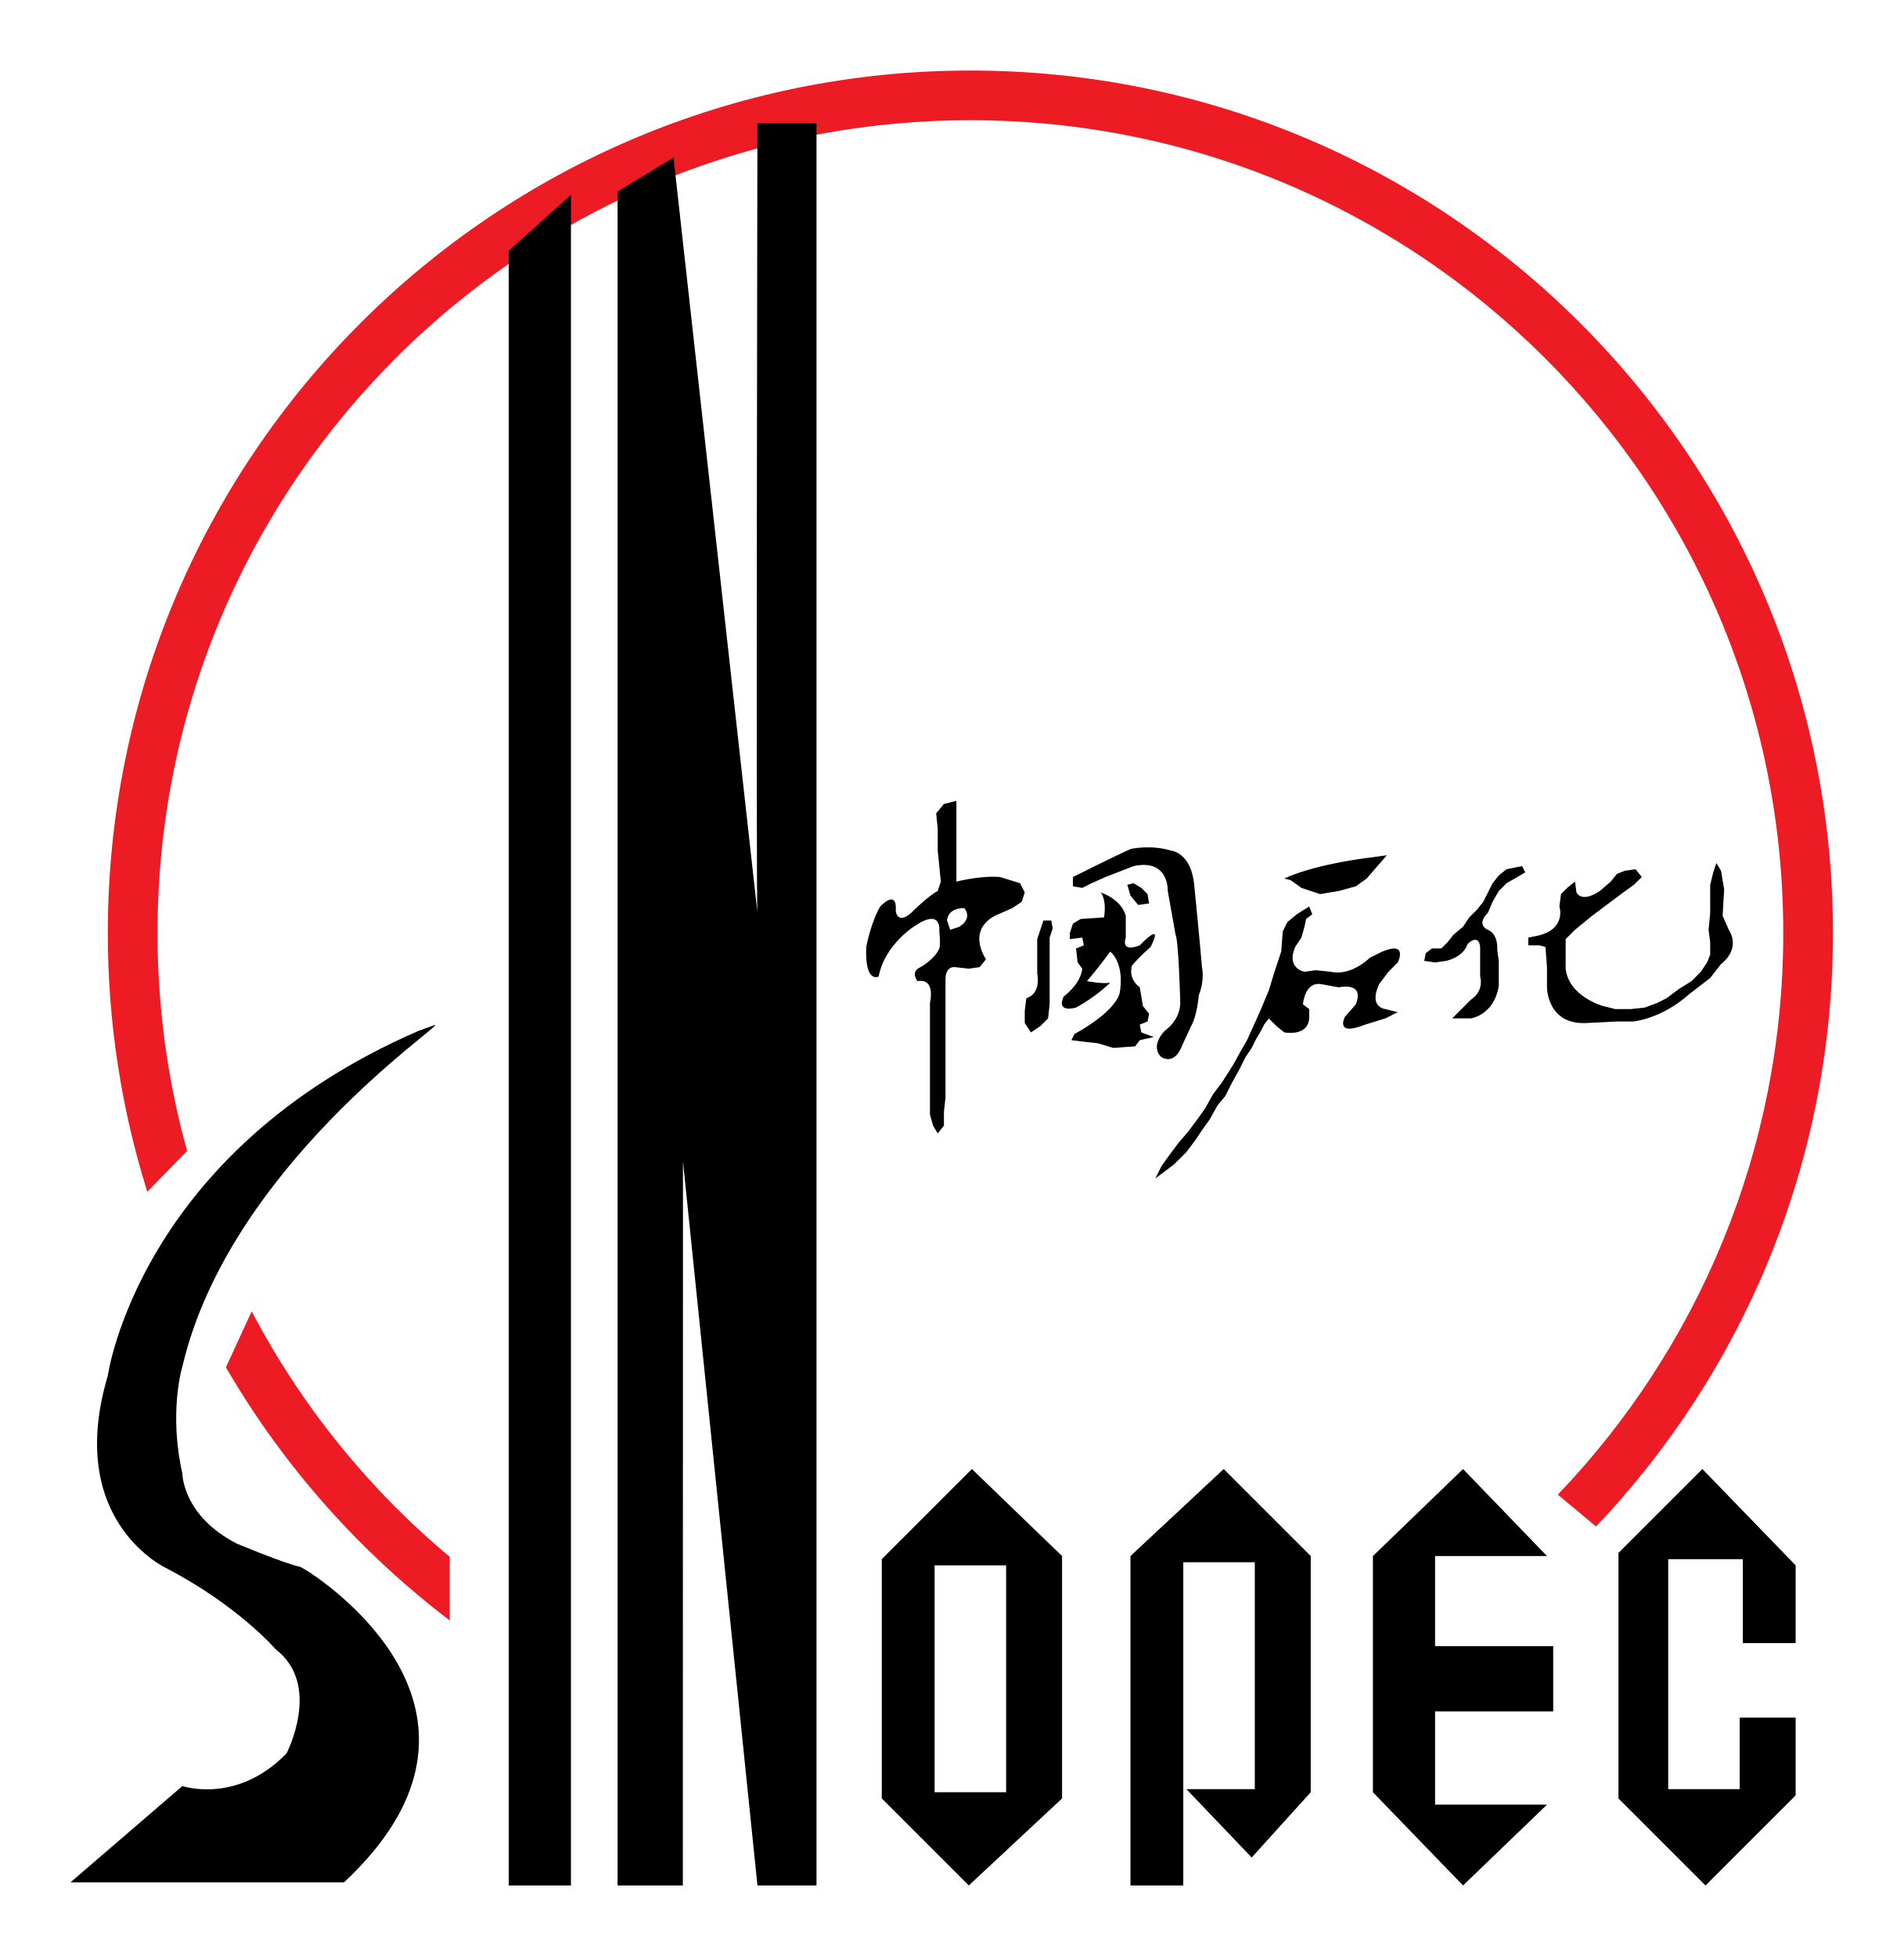
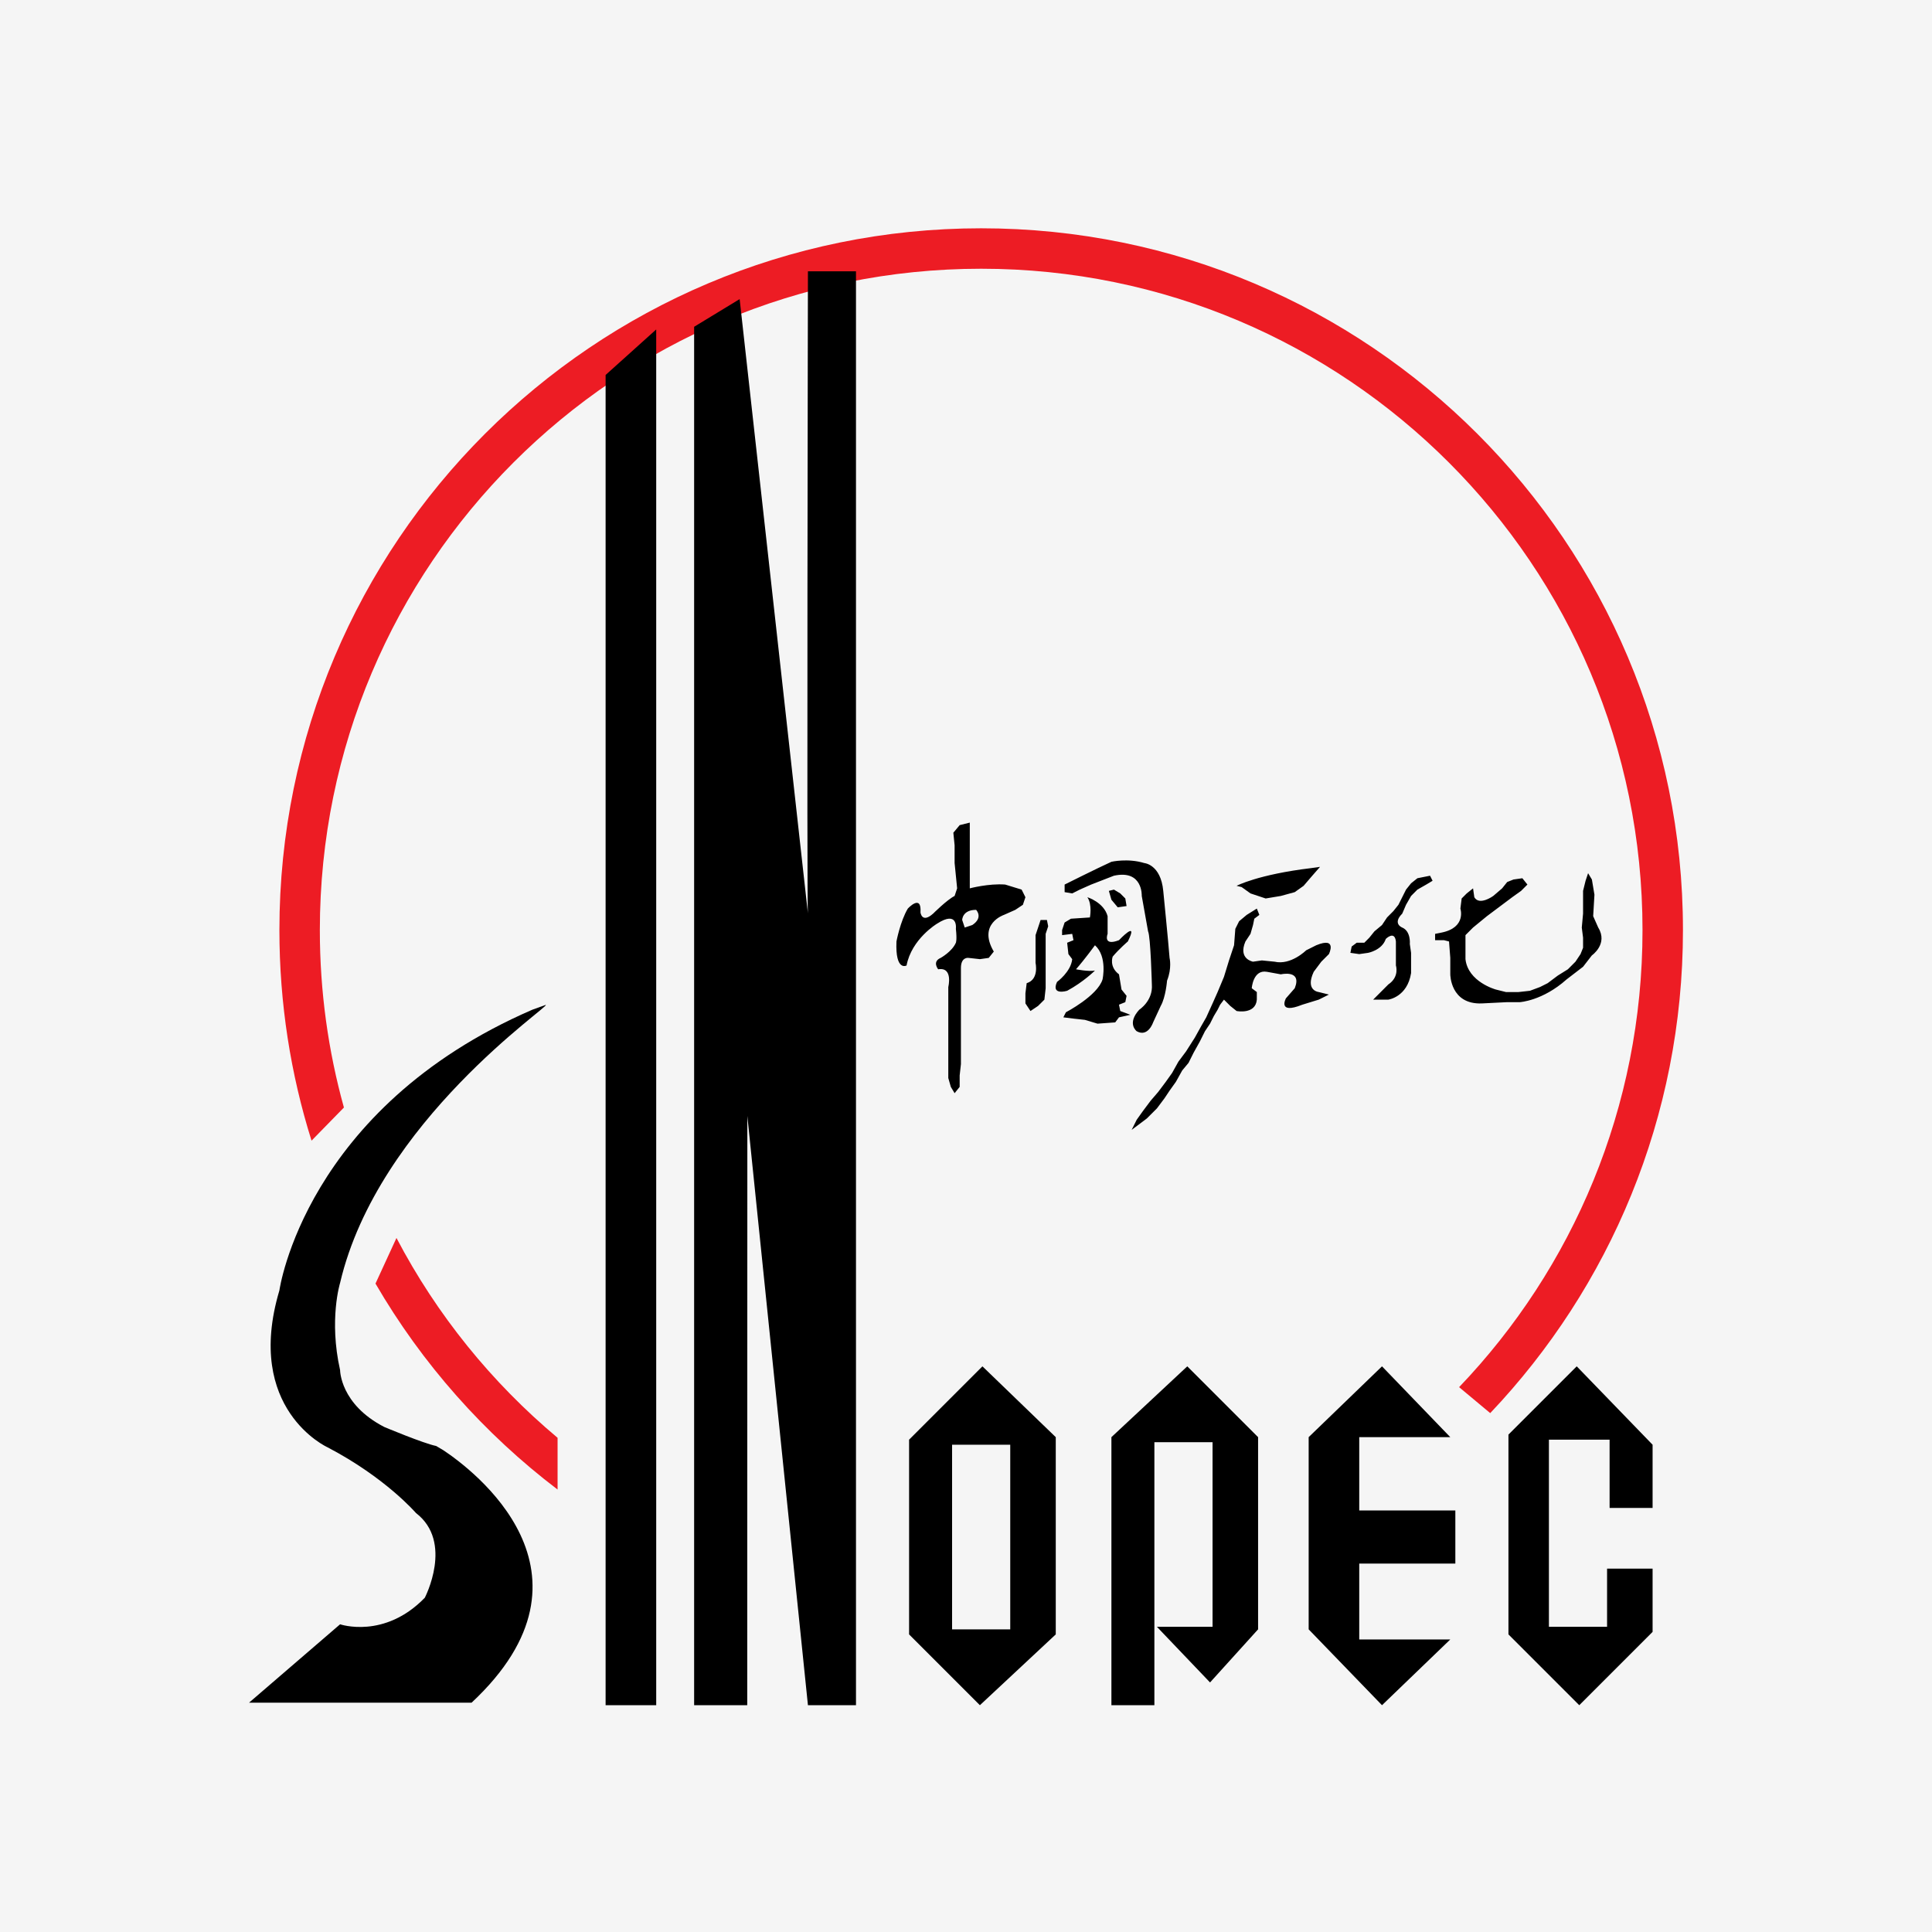
- <svg xmlns="http://www.w3.org/2000/svg" version="1.0" width="954.921" height="981.496" id="svg2">
-   <defs id="defs4">
-     <clipPath id="clipPath2406">
-       <path d="M 0.015,841.89 L 1306.785,841.89 L 1306.785,0 L 0.015,0 L 0.015,841.89 z" id="path2408" />
-     </clipPath>
-     <clipPath id="clipPath2398">
-       <path d="M 0,0 L 1306.77,0 L 1306.77,841.89 L 0,841.89 L 0,0 z" id="path2400" />
-     </clipPath>
-   </defs>
-   <g transform="translate(81.21425,-46.40161)" id="layer1">
-     <g transform="translate(35.36688,35.39317)" id="g2723">
-       <path d="M 451.438,1.656 C 212.44,1.656 18.719,195.409 18.719,434.406 C 18.719,479.655 25.658,523.253 38.531,564.25 L 58.5,543.812 C 48.822,508.981 43.656,472.3 43.656,434.406 C 43.656,209.18 226.224,26.594 451.438,26.594 C 676.664,26.594 859.25,209.18 859.25,434.406 C 859.25,543.745 816.201,643.023 746.156,716.25 L 765.344,732.25 C 838.993,654.666 884.188,549.819 884.188,434.406 C 884.188,195.409 690.435,1.656 451.438,1.656 z M 90.906,624.25 L 77.969,652.375 C 106.673,701.783 144.949,744.94 190.25,779.375 L 190.25,747.469 C 149.583,713.417 115.703,671.598 90.906,624.25 z" transform="translate(-81.21425,44.74536)" id="path2412" style="fill:#ed1c24;fill-opacity:1;fill-rule:nonzero;stroke:none" />
-       <path d="M 572.177,791.816 L 617.399,748.152 L 659.505,791.816 L 603.364,791.816 L 603.364,837.038 L 662.621,837.038 L 662.621,869.783 L 603.364,869.783 L 603.364,916.563 L 659.505,916.563 L 617.399,957.111 L 572.177,910.331 L 572.177,791.816 z M 450.546,791.816 L 497.326,748.152 L 540.99,791.816 L 540.99,910.331 L 511.361,943.076 L 478.617,908.773 L 512.919,908.773 L 512.919,794.932 L 477.045,794.932 L 477.045,957.111 L 450.546,957.111 L 450.546,791.816 z M 325.785,793.374 L 371.008,748.152 L 416.23,791.816 L 416.23,913.447 L 369.45,957.111 L 325.785,913.447 L 325.785,793.374 z M 38.7,799.949 C 56.182,811.582 141.886,875.302 56.01,955.553 L -81.214,955.553 L -25.073,907.215 C -25.073,907.215 2.219,916.563 27.161,890.843 C 27.161,890.843 45.091,856.527 21.707,838.596 C 21.707,838.596 2.985,816.757 -32.876,798.048 C -32.876,798.048 -84.33,774.665 -62.505,701.358 C -62.505,701.358 -46.911,589.088 93.442,528.26 L 101.681,525.289 C 105.907,525.144 -1.689,596.879 -25.073,696.684 C -25.073,696.684 -32.097,719.302 -25.073,750.489 C -25.073,750.489 -25.073,771.535 2.219,785.571 C 2.219,785.571 26.382,795.711 34.185,797.269 L 38.7,799.949 z M 138.651,957.111 L 169.851,957.111 L 169.851,108.783 L 138.651,136.84 L 138.651,957.111 z M 193.235,107.132 L 193.235,957.111 L 225.98,957.111 L 226.046,607.798 L 226.046,593.763 L 263.412,957.111 L 293.041,957.111 L 293.041,72.909 L 263.412,72.909 C 263.412,72.909 262.633,469.002 263.412,469.002 L 221.306,90.06 L 193.235,107.132 z M 352.298,796.49 L 388.159,796.49 L 388.159,910.331 L 352.298,910.331 L 352.298,796.49 z M 695.366,790.245 L 737.472,748.152 L 784.253,796.49 L 784.253,835.48 L 757.74,835.48 L 757.74,793.374 L 720.321,793.374 L 720.321,908.773 L 756.182,908.773 L 756.182,872.899 L 784.253,872.899 L 784.253,911.889 L 739.03,957.111 L 695.366,913.447 L 695.366,790.245" id="path2420" style="fill:#000000;fill-opacity:1;fill-rule:evenodd;stroke:none" />
-       <path d="M 355.414,453.409 L 353.856,437.815 L 353.856,426.896 L 353.077,419.106 L 356.972,414.432 L 363.218,412.874 L 363.218,453.409 C 363.218,453.409 374.903,450.293 385.043,451.072 L 395.183,454.188 L 397.52,458.875 L 395.962,463.549 L 391.288,466.665 L 384.264,469.781 C 384.264,469.781 367.892,475.247 378.019,492.399 L 374.903,496.294 L 369.45,497.073 L 362.439,496.294 C 362.439,496.294 357.751,495.515 357.751,502.539 L 357.751,561.797 L 356.972,568.808 L 356.972,575.832 L 353.856,579.727 L 351.519,575.832 L 349.961,570.366 L 349.961,514.238 C 349.961,514.238 353.077,501.76 343.729,503.318 C 343.729,503.318 339.821,498.631 345.274,496.294 C 345.274,496.294 352.298,492.399 354.635,486.946 C 354.635,486.946 355.414,485.375 354.635,478.363 C 354.635,478.363 356.193,466.665 342.937,475.247 C 342.937,475.247 327.343,484.596 324.227,500.981 C 324.227,500.981 317.216,504.876 317.995,486.167 C 317.995,486.167 320.332,473.689 325.006,465.886 C 325.006,465.886 333.589,456.538 332.81,468.223 C 332.81,468.223 333.589,475.247 340.6,469.002 C 340.6,469.002 349.182,460.433 353.856,458.096 L 355.414,453.409 z M 358.53,472.91 C 358.53,472.91 358.53,466.665 367.113,466.665 C 367.113,466.665 371.787,471.352 364.776,476.026 L 360.101,477.584 L 358.53,472.91 z M 421.696,451.072 C 421.696,451.072 441.964,440.931 450.546,437.036 C 450.546,437.036 460.673,434.699 470.813,437.815 C 470.813,437.815 480.954,438.594 482.512,454.967 C 482.512,454.967 485.628,486.167 486.407,496.294 C 486.407,496.294 487.965,502.539 484.849,510.329 C 484.849,510.329 484.07,520.47 480.954,525.923 L 476.266,536.063 C 476.266,536.063 473.15,545.424 466.139,541.516 C 466.139,541.516 459.894,536.842 467.697,528.26 C 467.697,528.26 476.266,522.807 475.487,512.666 C 475.487,512.666 474.708,483.038 473.15,479.921 L 469.255,458.096 C 469.255,458.096 470.034,441.71 452.104,445.619 L 438.069,451.072 L 431.044,454.188 L 426.37,456.538 L 421.696,455.746 L 421.696,451.072 z M 406.882,472.91 L 403.766,482.259 L 403.766,499.41 C 403.766,499.41 406.103,509.55 398.299,511.887 L 397.52,518.133 L 397.52,524.365 L 400.636,529.052 L 405.31,525.923 L 409.219,522.028 L 409.998,515.003 L 409.998,481.479 L 411.556,476.805 L 410.777,472.91 L 406.882,472.91 z M 425.591,472.131 L 437.276,471.352 C 437.276,471.352 438.848,463.549 435.718,458.875 C 435.718,458.875 445.859,461.991 448.196,470.56 L 448.196,481.479 C 448.196,481.479 445.08,489.283 455.22,485.375 C 455.22,485.375 467.697,472.131 460.673,486.167 C 460.673,486.167 455.22,490.841 451.325,495.515 C 451.325,495.515 448.975,501.76 455.22,506.434 L 456.778,515.796 L 459.894,519.691 L 459.115,523.586 L 455.22,525.144 L 455.999,529.052 L 462.231,531.389 L 455.22,532.947 L 452.883,536.063 L 441.964,536.842 L 434.173,534.505 L 427.149,533.726 L 420.917,532.947 L 422.475,529.831 C 422.475,529.831 441.964,519.691 445.08,509.55 C 445.08,509.55 448.196,495.515 440.406,488.504 C 440.406,488.504 434.173,497.073 428.707,503.318 C 428.707,503.318 436.51,504.876 440.406,504.097 C 440.406,504.097 433.394,511.108 423.254,516.575 C 423.254,516.575 413.114,519.691 417.009,511.108 C 417.009,511.108 425.591,504.876 426.37,497.073 L 424.033,493.957 L 423.254,486.946 L 427.149,485.375 L 426.37,481.479 L 420.138,482.259 L 420.138,479.142 L 421.696,474.468 L 425.591,472.131 z M 450.546,460.433 L 454.441,465.107 L 459.894,464.328 L 459.115,459.654 L 455.999,456.538 L 452.104,454.188 L 448.975,454.967 L 450.546,460.433 z M 527.734,451.851 C 527.734,451.851 540.99,444.84 573.735,440.931 L 579.188,440.152 L 573.735,446.398 L 569.061,451.851 L 563.595,455.746 L 555.026,458.096 L 545.664,459.654 L 536.303,456.538 L 530.85,452.63 L 527.734,451.851 z M 540.211,465.886 L 533.966,469.781 L 529.292,473.689 L 526.955,478.363 L 526.176,488.504 L 523.06,497.852 L 519.944,507.992 L 516.036,517.354 L 512.919,524.365 L 509.024,532.947 L 505.895,538.4 L 502,545.424 L 496.547,553.993 L 491.873,560.239 L 487.965,567.25 L 484.07,572.716 L 479.396,578.948 L 474.708,584.401 L 470.034,590.647 L 466.139,596.1 L 463.023,602.345 L 472.371,595.321 L 478.617,589.088 L 483.291,582.843 L 486.407,578.169 L 490.302,572.716 L 494.21,565.692 L 498.105,561.018 L 501.221,554.772 L 505.116,547.761 L 508.232,541.516 L 511.361,536.842 L 513.699,532.168 L 516.036,528.26 L 517.594,525.144 L 519.944,522.028 L 523.839,525.923 L 527.734,529.052 C 527.734,529.052 539.432,531.389 540.211,522.028 L 540.211,517.354 L 537.082,515.003 C 537.082,515.003 537.861,503.318 546.443,504.876 L 555.026,506.434 C 555.026,506.434 568.282,503.318 563.595,515.003 L 558.142,521.249 C 558.142,521.249 552.675,531.389 568.282,525.144 L 578.409,522.028 L 584.654,518.912 L 578.409,517.354 C 578.409,517.354 569.84,516.575 575.293,504.876 L 579.967,498.631 L 584.654,493.957 C 584.654,493.957 590.107,483.038 576.851,488.504 L 570.619,491.62 C 570.619,491.62 561.258,500.981 551.131,498.631 L 543.327,497.852 L 537.861,498.631 C 537.861,498.631 528.513,497.073 533.187,486.167 L 536.303,481.479 L 537.861,476.026 L 538.653,472.131 L 541.769,469.781 L 540.211,465.886 z M 639.225,447.177 L 635.33,450.293 L 632.214,454.188 L 627.526,463.549 L 624.41,467.444 L 620.515,471.352 L 617.399,476.026 L 612.725,479.921 L 609.596,483.817 L 606.48,486.946 L 601.806,486.946 L 598.69,489.283 L 597.911,493.178 L 603.364,493.957 L 608.817,493.178 C 608.817,493.178 617.399,491.62 619.736,484.596 C 619.736,484.596 625.189,479.142 625.968,486.167 L 625.968,500.981 C 625.968,500.981 628.319,507.992 621.294,512.666 L 615.841,518.133 L 611.946,522.028 L 621.294,522.028 C 621.294,522.028 632.993,520.47 635.33,505.655 L 635.33,493.178 L 634.551,487.725 C 634.551,487.725 635.33,479.921 629.877,477.584 C 629.877,477.584 623.631,475.247 629.877,469.002 L 632.214,463.549 L 635.33,458.096 L 639.225,454.188 L 644.691,451.072 L 648.586,448.735 L 647.028,445.619 L 643.133,446.398 L 639.225,447.177 z M 665.737,465.886 C 665.737,465.886 669.633,477.584 654.039,480.7 L 650.144,481.479 L 650.144,485.375 L 655.597,485.375 L 658.726,486.167 L 659.505,496.294 L 659.505,506.434 C 659.505,506.434 659.505,525.144 678.994,524.365 L 694.587,523.586 L 702.391,523.586 C 702.391,523.586 716.413,522.807 731.24,509.55 L 741.381,501.76 L 746.821,494.736 C 746.821,494.736 756.961,487.725 750.729,477.584 L 747.613,470.56 L 748.392,457.317 L 746.821,447.956 L 744.484,444.061 L 742.925,448.735 L 741.381,454.967 L 741.381,469.002 L 740.588,477.584 L 741.381,483.817 L 741.381,490.062 L 739.809,493.957 L 736.693,498.631 L 732.019,503.318 L 725.774,507.213 L 719.542,511.887 L 714.868,514.238 L 708.623,516.575 L 701.612,517.354 L 693.808,517.354 L 687.576,515.796 C 687.576,515.796 670.412,511.108 668.867,497.073 L 668.867,482.259 L 673.541,477.584 L 682.11,470.56 L 691.471,463.549 L 697.703,458.875 L 703.17,454.967 L 707.065,451.072 L 703.949,447.177 L 698.482,447.956 L 694.587,449.514 L 691.471,453.409 L 686.005,458.096 C 686.005,458.096 677.436,464.328 674.32,458.875 L 673.541,453.409 L 669.633,456.538 L 666.516,459.654 L 665.737,465.886" id="path2424" style="fill:#000000;fill-opacity:1;fill-rule:evenodd;stroke:none" />
-     </g>
-   </g>
+ <svg xmlns="http://www.w3.org/2000/svg" width="1024" height="1024" viewBox="0 0 1024 1024" fill="none">
+   <rect width="1024" height="1024" fill="#F5F5F5" />
+   <path d="M520.032 121C314.602 121 148.09 287.539 148.09 492.969C148.09 531.862 154.054 569.336 165.12 604.575L182.284 587.008C173.965 557.07 169.525 525.54 169.525 492.969C169.525 299.376 326.451 142.435 520.032 142.435C713.624 142.435 870.565 299.376 870.565 492.969C870.565 586.95 833.563 672.284 773.356 735.226L789.849 748.979C853.154 682.292 892 592.171 892 492.969C892 287.539 725.461 121 520.032 121ZM210.138 656.148L199.018 680.323C223.691 722.791 256.59 759.887 295.529 789.485V762.06C260.574 732.791 231.452 696.846 210.138 656.148Z" fill="#ED1C24" />
+   <path fill-rule="evenodd" clip-rule="evenodd" d="M693.62 761.718L732.491 724.186L768.683 761.718H720.427V800.588H771.361V828.734H720.427V868.944H768.683L732.491 903.797L693.62 863.587V761.718ZM589.072 761.718L629.282 724.186L666.813 761.718V863.587L641.346 891.733L613.201 862.248H642.685V764.396H611.85V903.797H589.072V761.718ZM481.835 763.057L520.706 724.186L559.576 761.718V866.265L519.366 903.797L481.835 866.265V763.057ZM235.072 768.709C250.098 778.707 323.765 833.478 249.951 902.458H132L180.256 860.909C180.256 860.909 203.715 868.944 225.153 846.836C225.153 846.836 240.565 817.34 220.466 801.927C220.466 801.927 204.373 783.156 173.549 767.075C173.549 767.075 129.322 746.975 148.082 683.965C148.082 683.965 161.485 587.464 282.125 535.179L289.207 532.625C292.839 532.501 200.355 594.16 180.256 679.948C180.256 679.948 174.219 699.389 180.256 726.195C180.256 726.195 180.256 744.286 203.715 756.35C203.715 756.35 224.484 765.066 231.191 766.405L235.072 768.709ZM320.985 903.797H347.803V174.619L320.985 198.736V903.797ZM367.902 173.2V903.797H396.047L396.104 603.546V591.482L428.222 903.797H453.689V143.784H428.222C428.222 143.784 427.552 484.244 428.222 484.244L392.03 158.526L367.902 173.2ZM504.624 765.735H535.448V863.587H504.624V765.735ZM799.507 760.367L835.699 724.186L875.909 765.735V799.249H853.12V763.057H820.957V862.248H851.781V831.412H875.909V864.926L837.038 903.797L799.507 866.265V760.367Z" fill="black" />
+   <path fill-rule="evenodd" clip-rule="evenodd" d="M507.302 470.841L505.963 457.438V448.052L505.293 441.356L508.641 437.339L514.009 436V470.841C514.009 470.841 524.053 468.163 532.769 468.832L541.485 471.511L543.494 475.54L542.155 479.557L538.138 482.236L532.1 484.914C532.1 484.914 518.027 489.613 526.732 504.355L524.053 507.703L519.366 508.373L513.34 507.703C513.34 507.703 509.311 507.033 509.311 513.071V564.006L508.641 570.032V576.07L505.963 579.418L503.954 576.07L502.615 571.371V523.126C502.615 523.126 505.293 512.401 497.258 513.741C497.258 513.741 493.899 509.712 498.586 507.703C498.586 507.703 504.624 504.355 506.633 499.668C506.633 499.668 507.302 498.317 506.633 492.291C506.633 492.291 507.972 482.236 496.577 489.613C496.577 489.613 483.174 497.648 480.496 511.732C480.496 511.732 474.469 515.08 475.139 498.998C475.139 498.998 477.148 488.273 481.165 481.566C481.165 481.566 488.542 473.531 487.873 483.575C487.873 483.575 488.542 489.613 494.568 484.244C494.568 484.244 501.945 476.879 505.963 474.87L507.302 470.841ZM509.98 487.604C509.98 487.604 509.98 482.236 517.357 482.236C517.357 482.236 521.375 486.265 515.349 490.282L511.331 491.621L509.98 487.604ZM564.274 468.832C564.274 468.832 581.695 460.116 589.072 456.768C589.072 456.768 597.777 454.76 606.493 457.438C606.493 457.438 615.209 458.108 616.548 472.18C616.548 472.18 619.227 498.998 619.896 507.703C619.896 507.703 621.235 513.071 618.557 519.767C618.557 519.767 617.887 528.483 615.209 533.17L611.18 541.886C611.18 541.886 608.502 549.933 602.475 546.573C602.475 546.573 597.107 542.556 603.815 535.179C603.815 535.179 611.18 530.492 610.511 521.776C610.511 521.776 609.841 496.308 608.502 493.63L605.154 474.87C605.154 474.87 605.823 460.786 590.411 464.145L578.347 468.832L572.31 471.511L568.292 473.531L564.274 472.85V468.832ZM551.541 487.604L548.862 495.639V510.381C548.862 510.381 550.871 519.097 544.164 521.106L543.494 526.474V531.831L546.173 535.86L550.19 533.17L553.55 529.822L554.219 523.785V494.969L555.558 490.952L554.889 487.604H551.541ZM567.622 486.934L577.666 486.265C577.666 486.265 579.017 479.557 576.327 475.54C576.327 475.54 585.043 478.218 587.052 485.584V494.969C587.052 494.969 584.374 501.677 593.09 498.317C593.09 498.317 603.815 486.934 597.777 498.998C597.777 498.998 593.09 503.016 589.742 507.033C589.742 507.033 587.722 512.401 593.09 516.419L594.429 524.466L597.107 527.814L596.438 531.161L593.09 532.501L593.759 535.86L599.116 537.869L593.09 539.208L591.081 541.886L581.695 542.556L574.999 540.547L568.962 539.878L563.605 539.208L564.944 536.53C564.944 536.53 581.695 527.814 584.374 519.097C584.374 519.097 587.052 507.033 580.356 501.007C580.356 501.007 574.999 508.373 570.301 513.741C570.301 513.741 577.008 515.08 580.356 514.41C580.356 514.41 574.33 520.437 565.614 525.135C565.614 525.135 556.898 527.813 560.246 520.437C560.246 520.437 567.622 515.08 568.292 508.373L566.283 505.694L565.614 499.668L568.962 498.317L568.292 494.969L562.935 495.639V492.96L564.274 488.943L567.622 486.934ZM589.072 476.879L592.42 480.896L597.107 480.227L596.438 476.209L593.759 473.531L590.411 471.511L587.722 472.18L589.072 476.879ZM655.419 469.502C655.419 469.502 666.813 463.476 694.959 460.116L699.646 459.447L694.959 464.815L690.941 469.502L686.243 472.85L678.877 474.87L670.831 476.209L662.784 473.531L658.097 470.172L655.419 469.502ZM666.144 481.566L660.776 484.914L656.758 488.273L654.749 492.291L654.08 501.007L651.401 509.042L648.723 517.758L645.364 525.805L642.685 531.831L639.337 539.208L636.647 543.895L633.299 549.933L628.612 557.298L624.595 562.666L621.235 568.693L617.887 573.391L613.87 578.748L609.841 583.435L605.823 588.803L602.475 593.491L599.797 598.859L607.832 592.821L613.2 587.464L617.218 582.096L619.896 578.078L623.244 573.391L626.604 567.354L629.951 563.336L632.63 557.968L635.978 551.942L638.656 546.573L641.346 542.556L643.355 538.538L645.364 535.179L646.703 532.501L648.723 529.822L652.071 533.17L655.419 535.86C655.419 535.86 665.474 537.869 666.144 529.822V525.805L663.454 523.785C663.454 523.785 664.124 513.741 671.5 515.08L678.877 516.419C678.877 516.419 690.272 513.741 686.243 523.785L681.556 529.153C681.556 529.153 676.857 537.869 690.272 532.501L698.977 529.822L704.345 527.144L698.977 525.805C698.977 525.805 691.611 525.135 696.298 515.08L700.316 509.712L704.345 505.694C704.345 505.694 709.032 496.308 697.637 501.007L692.281 503.685C692.281 503.685 684.234 511.732 675.529 509.712L668.822 509.042L664.124 509.712C664.124 509.712 656.088 508.373 660.106 498.998L662.784 494.969L664.124 490.282L664.805 486.934L667.483 484.914L666.144 481.566ZM751.25 465.484L747.902 468.163L745.224 471.511L741.195 479.557L738.517 482.905L735.169 486.265L732.49 490.282L728.473 493.63L725.783 496.978L723.105 499.668H719.087L716.409 501.677L715.739 505.025L720.426 505.694L725.113 505.025C725.113 505.025 732.49 503.685 734.499 497.648C734.499 497.648 739.186 492.961 739.856 498.998V511.732C739.856 511.732 741.876 517.758 735.838 521.776L731.151 526.474L727.803 529.822H735.838C735.838 529.822 745.894 528.483 747.902 515.749V505.025L747.233 500.337C747.233 500.337 747.902 493.63 743.215 491.621C743.215 491.621 737.847 489.613 743.215 484.244L745.224 479.557L747.902 474.87L751.25 471.511L755.949 468.832L759.297 466.824L757.958 464.145L754.61 464.815L751.25 465.484ZM774.039 481.566C774.039 481.566 777.387 491.621 763.984 494.3L760.636 494.969V498.317H765.323L768.013 498.998L768.683 507.703V516.419C768.683 516.419 768.682 532.501 785.434 531.831L798.837 531.161H805.544C805.544 531.161 817.597 530.492 830.342 519.097L839.058 512.401L843.734 506.364C843.734 506.364 852.45 500.337 847.093 491.621L844.415 485.584L845.084 474.2L843.734 466.154L841.725 462.806L840.386 466.824L839.058 472.18V484.244L838.377 491.621L839.058 496.978V502.346L837.708 505.694L835.029 509.712L831.012 513.741L825.643 517.089L820.287 521.106L816.269 523.126L810.901 525.135L804.875 525.805H798.167L792.811 524.466C792.811 524.466 778.057 520.437 776.729 508.373V495.639L780.747 491.621L788.112 485.584L796.159 479.557L801.515 475.54L806.214 472.18L809.562 468.832L806.883 465.484L802.185 466.154L798.837 467.493L796.159 470.841L791.46 474.87C791.46 474.87 784.095 480.227 781.416 475.54L780.747 470.841L777.387 473.531L774.709 476.209L774.039 481.566Z" fill="black" />
</svg>
